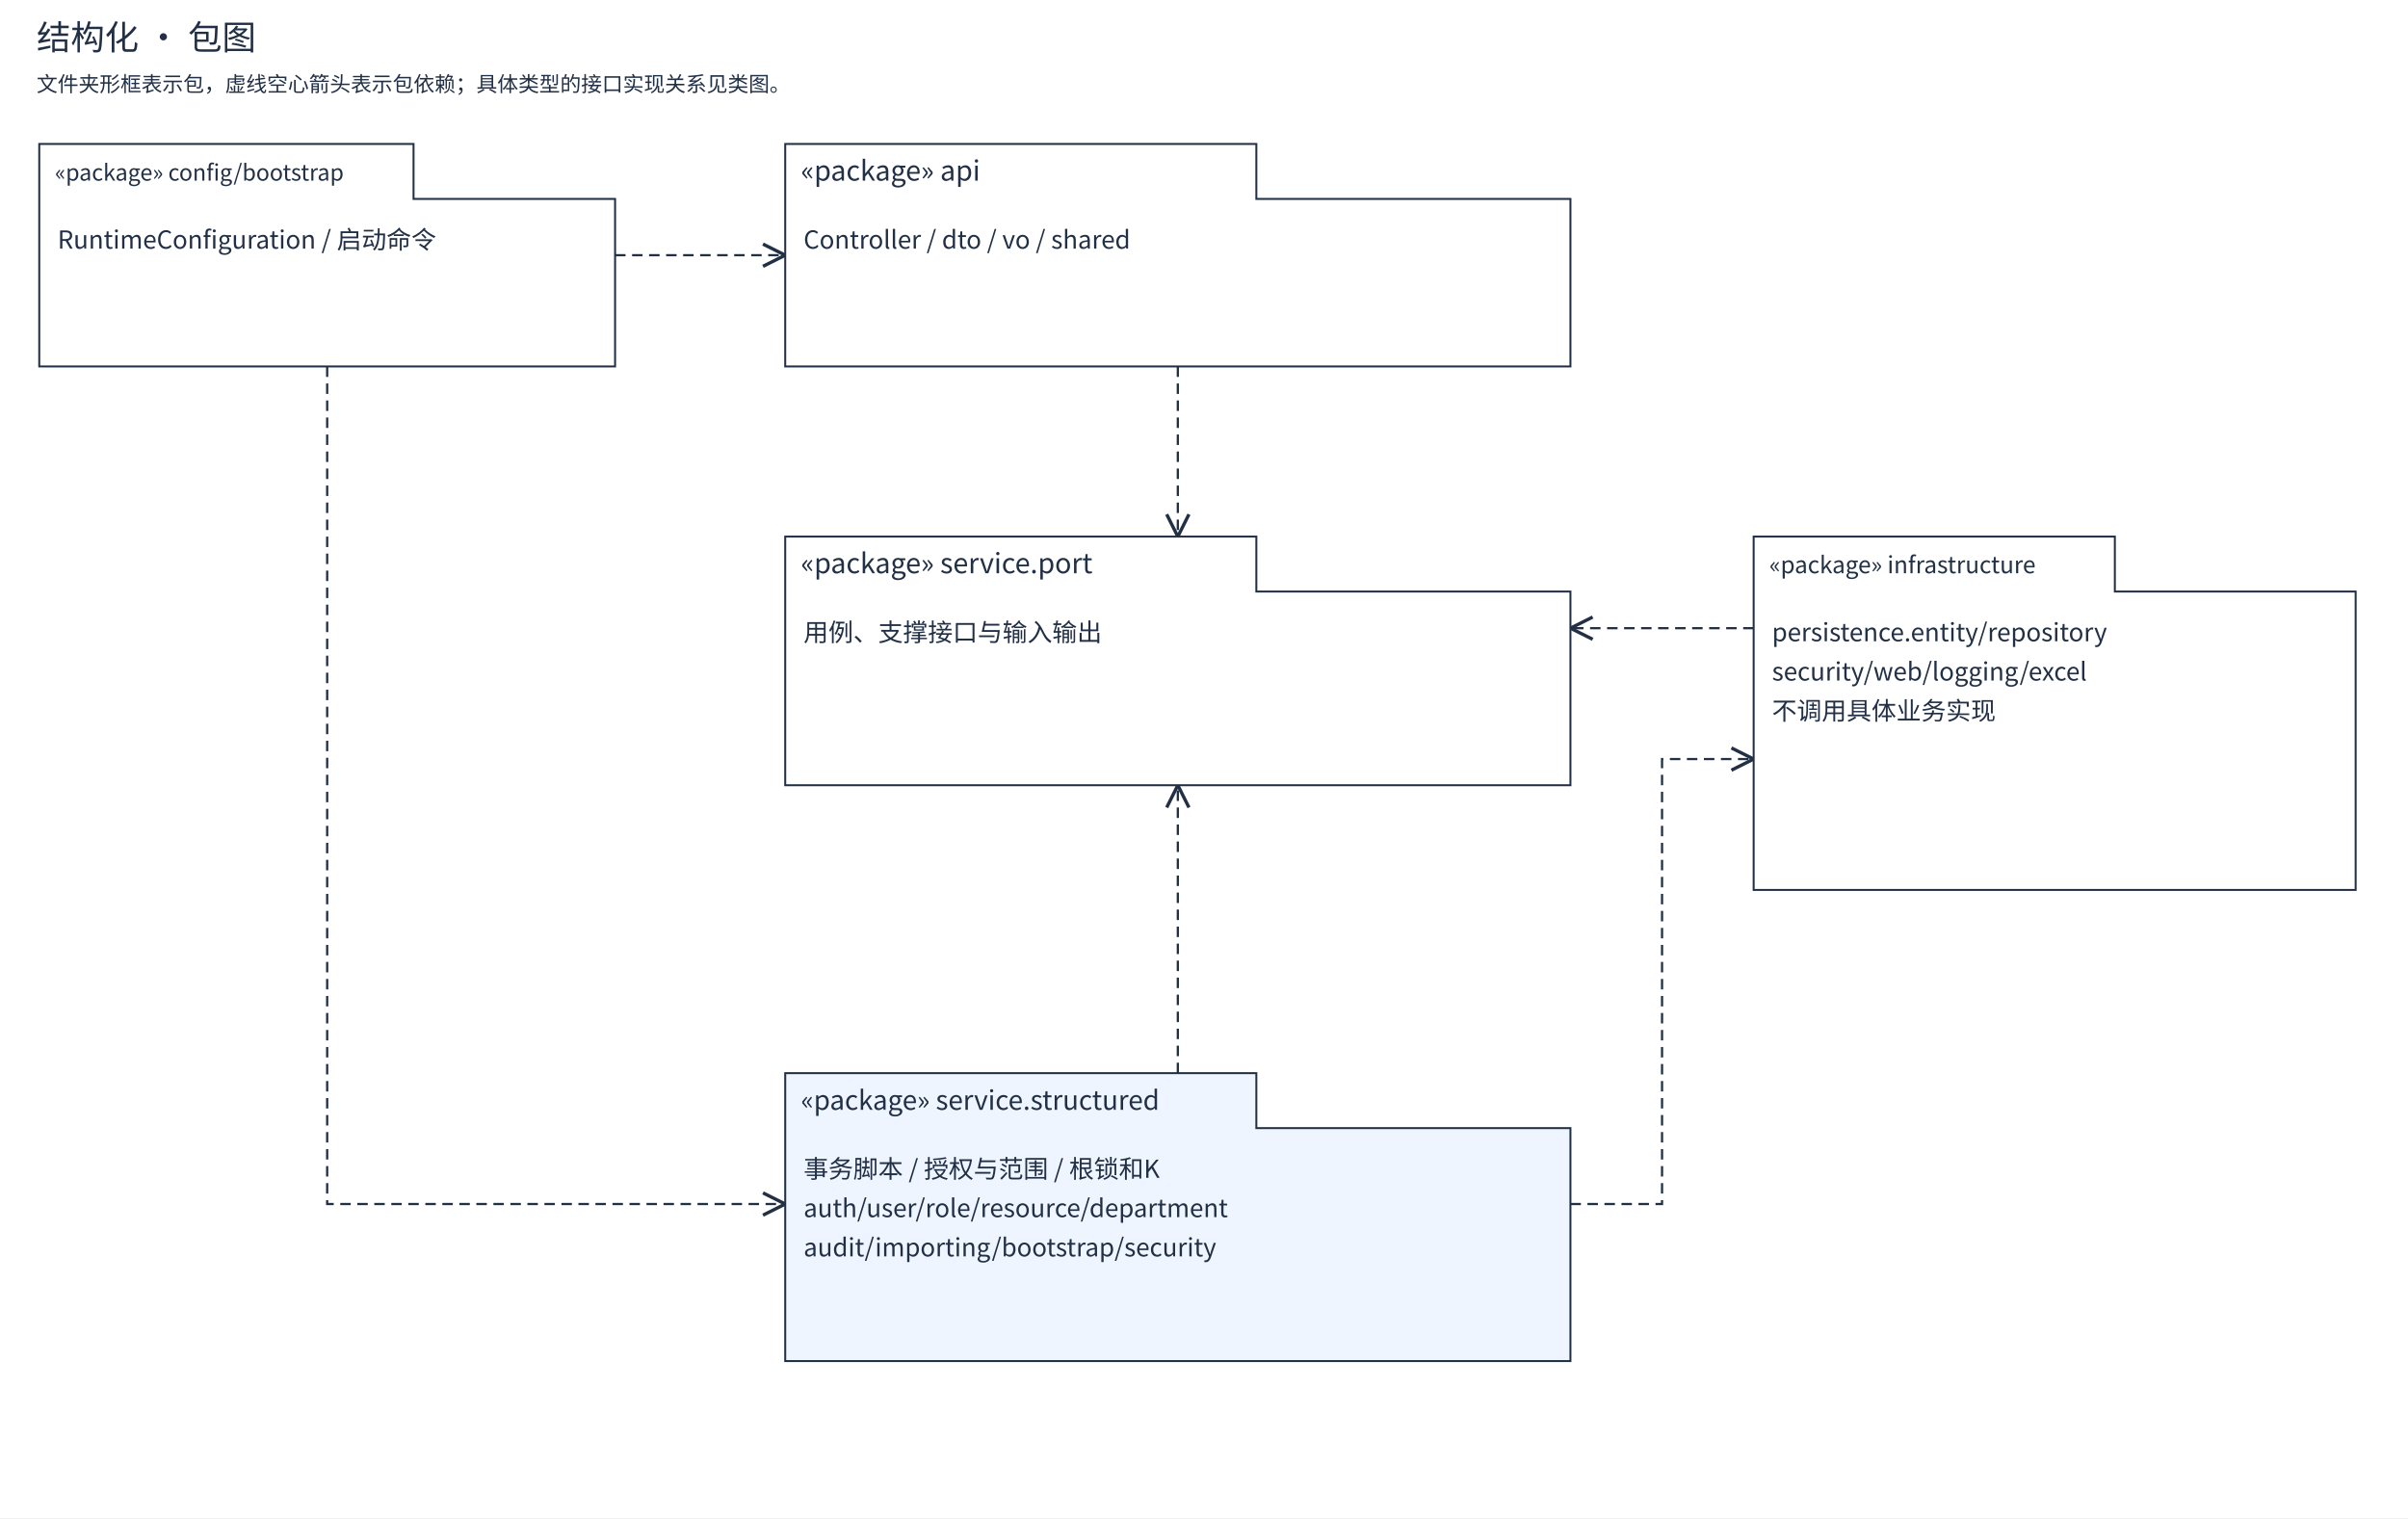
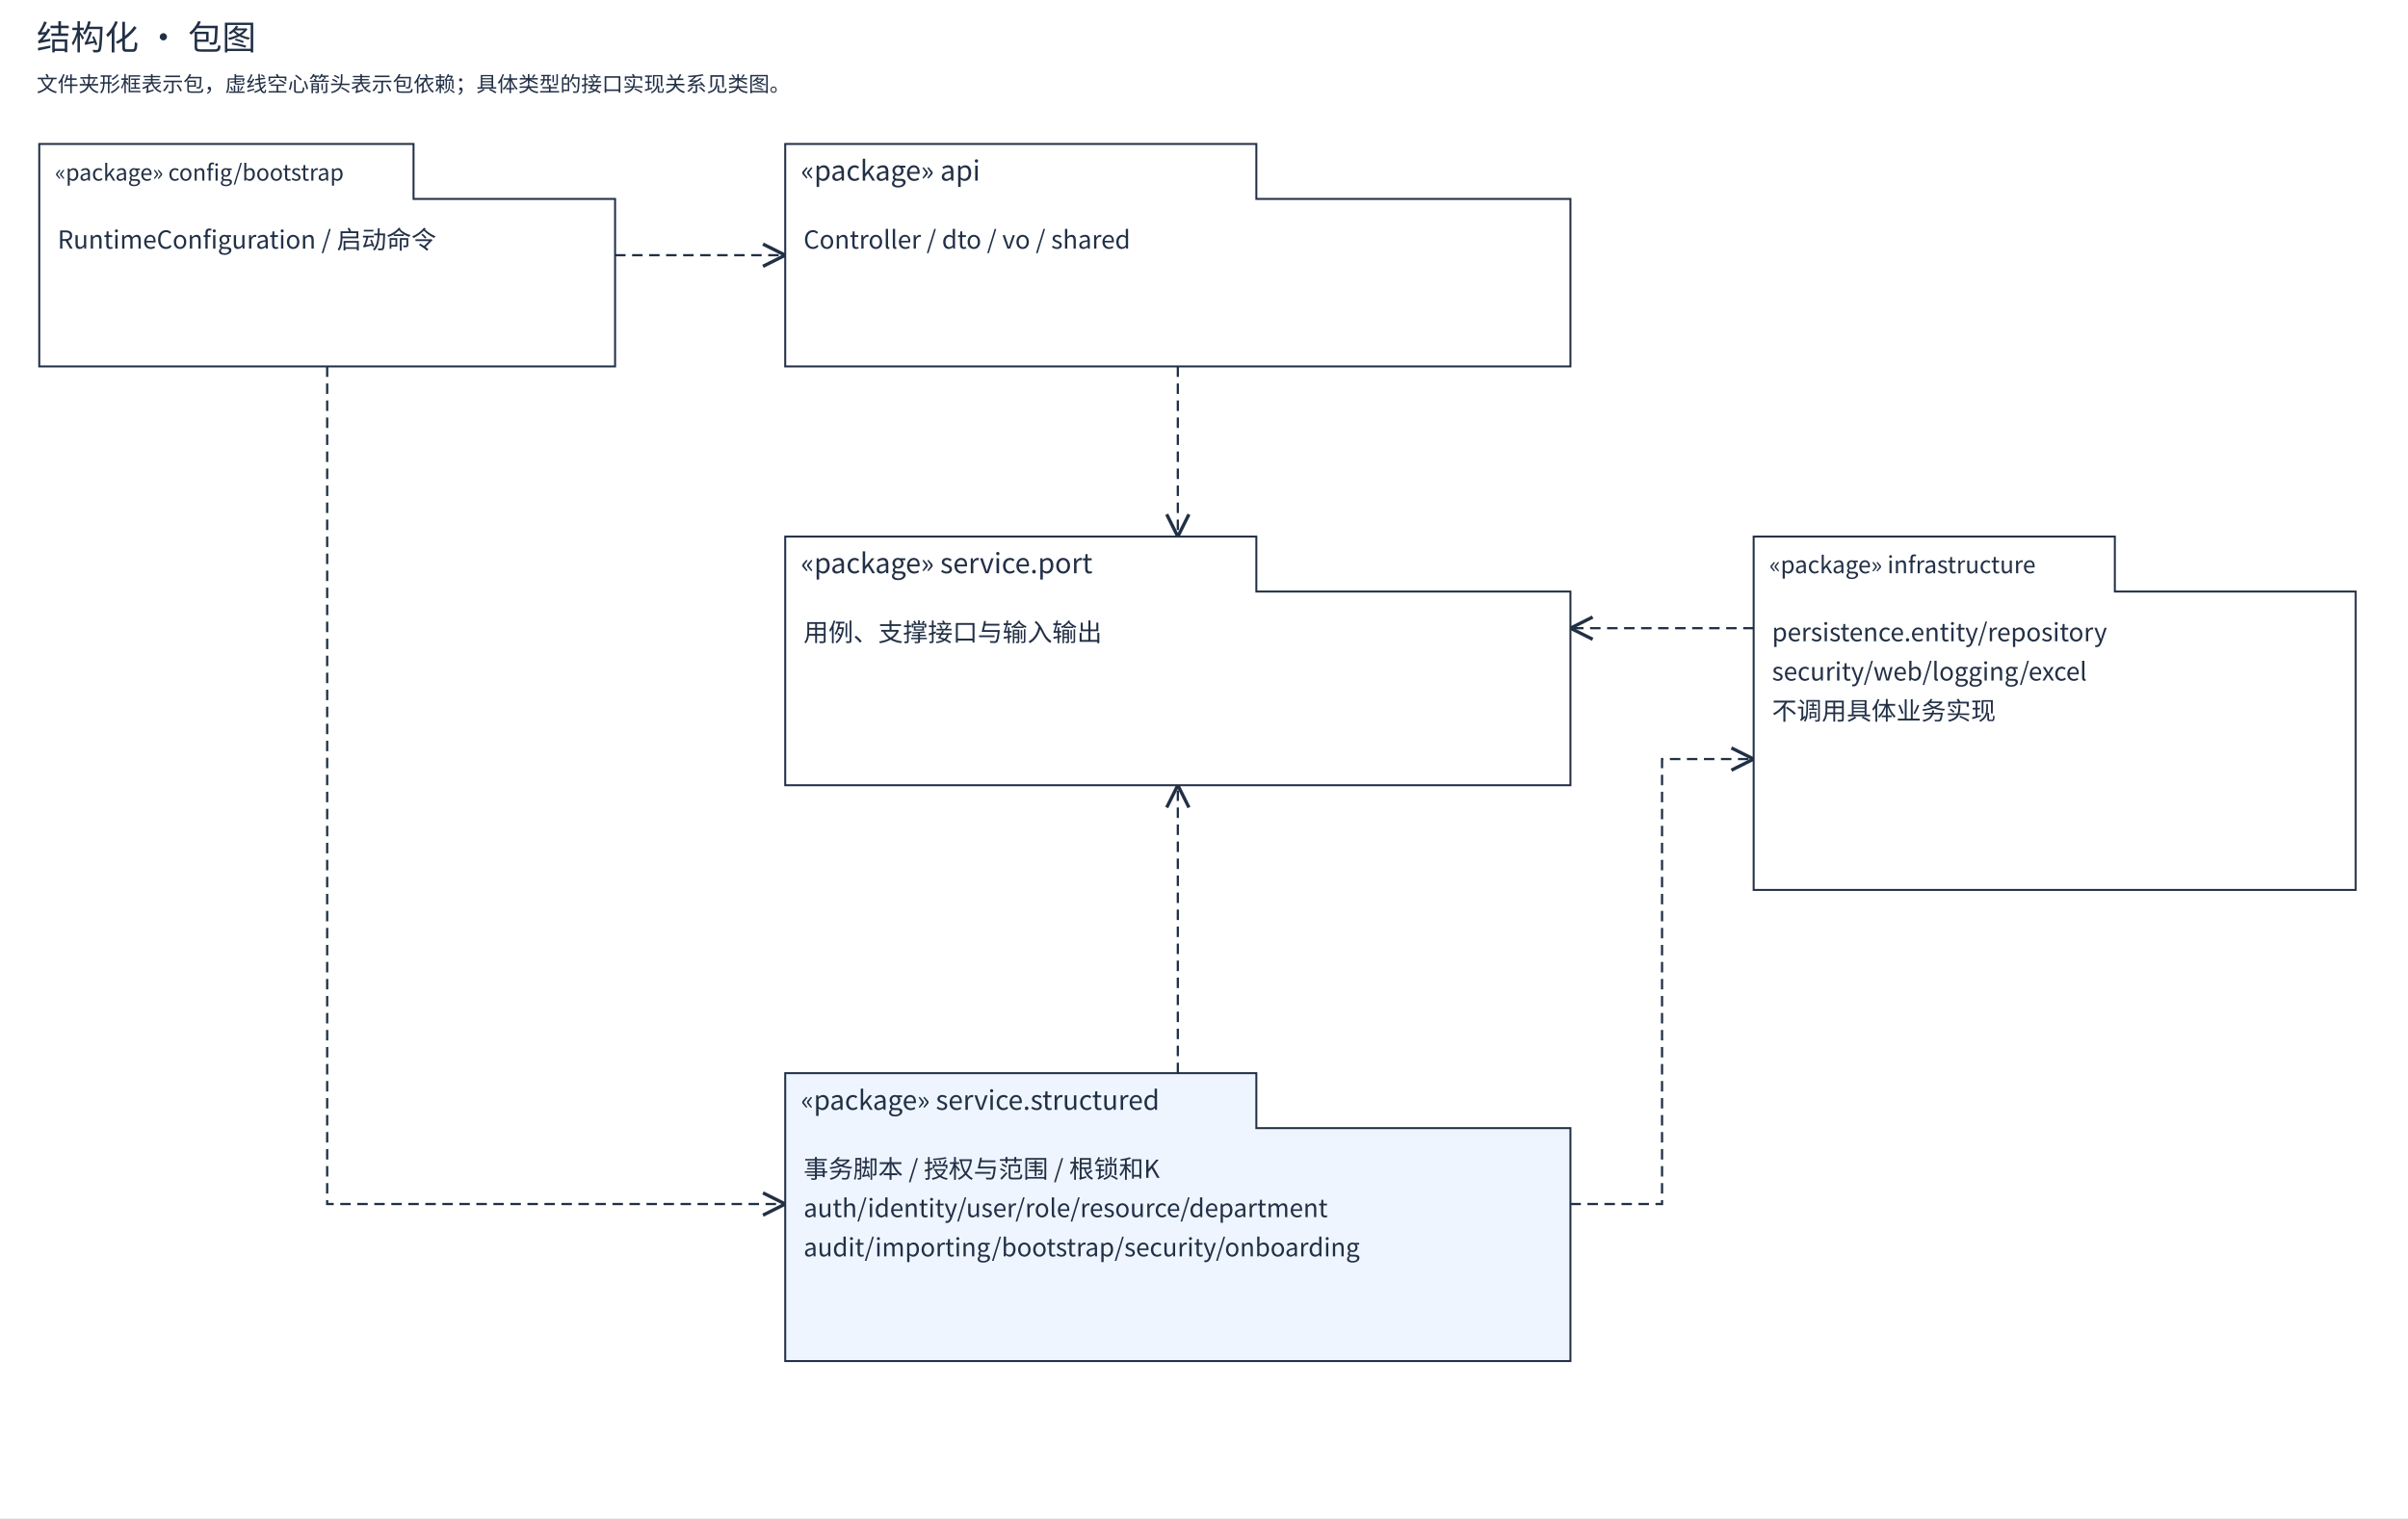
<svg xmlns="http://www.w3.org/2000/svg" width="1840" height="1160" viewBox="0 0 1840 1160">
  <defs>
    <marker id="open" markerWidth="12" markerHeight="12" refX="11" refY="6" orient="auto">
      <path d="M1,1 L11,6 L1,11" fill="none" stroke="#223046" stroke-width="1.5" />
    </marker>
    <marker id="triangle" markerWidth="14" markerHeight="14" refX="13" refY="7" orient="auto">
      <path d="M1,1 L13,7 L1,13 Z" fill="white" stroke="#245a93" stroke-width="1.4" />
    </marker>
    <marker id="filled" markerWidth="12" markerHeight="12" refX="11" refY="6" orient="auto">
      <path d="M1,1 L11,6 L1,11 Z" fill="#223046" />
    </marker>
  </defs>
  <rect width="100%" height="100%" fill="white" />
  <g font-family="Microsoft YaHei,Noto Sans CJK SC,Arial,sans-serif">
    <text x="28" y="38" font-size="26" text-anchor="start" fill="#223046">结构化 · 包图</text>
    <text x="28" y="70" font-size="16" text-anchor="start" fill="#223046">文件夹形框表示包，虚线空心箭头表示包依赖；具体类型的接口实现关系见类图。</text>
    <polyline points="470,195 600,195" fill="none" stroke="#223046" stroke-width="1.7" stroke-dasharray="8 5" marker-end="url(#open)" />
    <polyline points="900,280 900,410" fill="none" stroke="#223046" stroke-width="1.7" stroke-dasharray="8 5" marker-end="url(#open)" />
    <polyline points="900,820 900,600" fill="none" stroke="#223046" stroke-width="1.7" stroke-dasharray="8 5" marker-end="url(#open)" />
    <polyline points="1200,920 1270,920 1270,580 1340,580" fill="none" stroke="#223046" stroke-width="1.7" stroke-dasharray="8 5" marker-end="url(#open)" />
    <polyline points="1340,480 1200,480" fill="none" stroke="#223046" stroke-width="1.7" stroke-dasharray="8 5" marker-end="url(#open)" />
    <polyline points="250,280 250,920 600,920" fill="none" stroke="#223046" stroke-width="1.7" stroke-dasharray="8 5" marker-end="url(#open)" />
    <path d="M30,152V110h286v42h154v128H30Z" fill="white" stroke="#223046" stroke-width="1.5" />
    <text x="42" y="138" font-size="17.08" text-anchor="start" fill="#223046">«package» config/bootstrap</text>
    <text x="44" y="190" font-size="19" text-anchor="start" fill="#223046">RuntimeConfiguration / 启动命令</text>
    <path d="M600,152V110h360v42h240v128H600Z" fill="white" stroke="#223046" stroke-width="1.5" />
    <text x="612" y="138" font-size="21" text-anchor="start" fill="#223046">«package» api</text>
    <text x="614" y="190" font-size="19" text-anchor="start" fill="#223046">Controller / dto / vo / shared</text>
    <path d="M600,452V410h360v42h240v148H600Z" fill="white" stroke="#223046" stroke-width="1.5" />
    <text x="612" y="438" font-size="21" text-anchor="start" fill="#223046">«package» service.port</text>
    <text x="614" y="490" font-size="19" text-anchor="start" fill="#223046">用例、支撑接口与输入输出</text>
    <path d="M600,862V820h360v42h240v178H600Z" fill="#eef5ff" stroke="#223046" stroke-width="1.5" />
    <text x="612" y="848" font-size="20.339" text-anchor="start" fill="#223046">«package» service.structured</text>
    <text x="614" y="900" font-size="19" text-anchor="start" fill="#223046">事务脚本 / 授权与范围 / 根锁和K</text>
-     <text x="614" y="930" font-size="19" text-anchor="start" fill="#223046">auth/user/role/resource/department</text>
-     <text x="614" y="960" font-size="19" text-anchor="start" fill="#223046">audit/importing/bootstrap/security</text>
+     <text x="614" y="930" font-size="19" text-anchor="start" fill="#223046">auth/identity/user/role/resource/department</text>
+     <text x="614" y="960" font-size="19" text-anchor="start" fill="#223046">audit/importing/bootstrap/security/onboarding</text>
    <path d="M1340,452V410h276v42h184v228H1340Z" fill="white" stroke="#223046" stroke-width="1.5" />
    <text x="1352" y="438" font-size="17.797" text-anchor="start" fill="#223046">«package» infrastructure</text>
    <text x="1354" y="490" font-size="19" text-anchor="start" fill="#223046">persistence.entity/repository</text>
    <text x="1354" y="520" font-size="19" text-anchor="start" fill="#223046">security/web/logging/excel</text>
    <text x="1354" y="550" font-size="19" text-anchor="start" fill="#223046">不调用具体业务实现</text>
  </g>
</svg>
